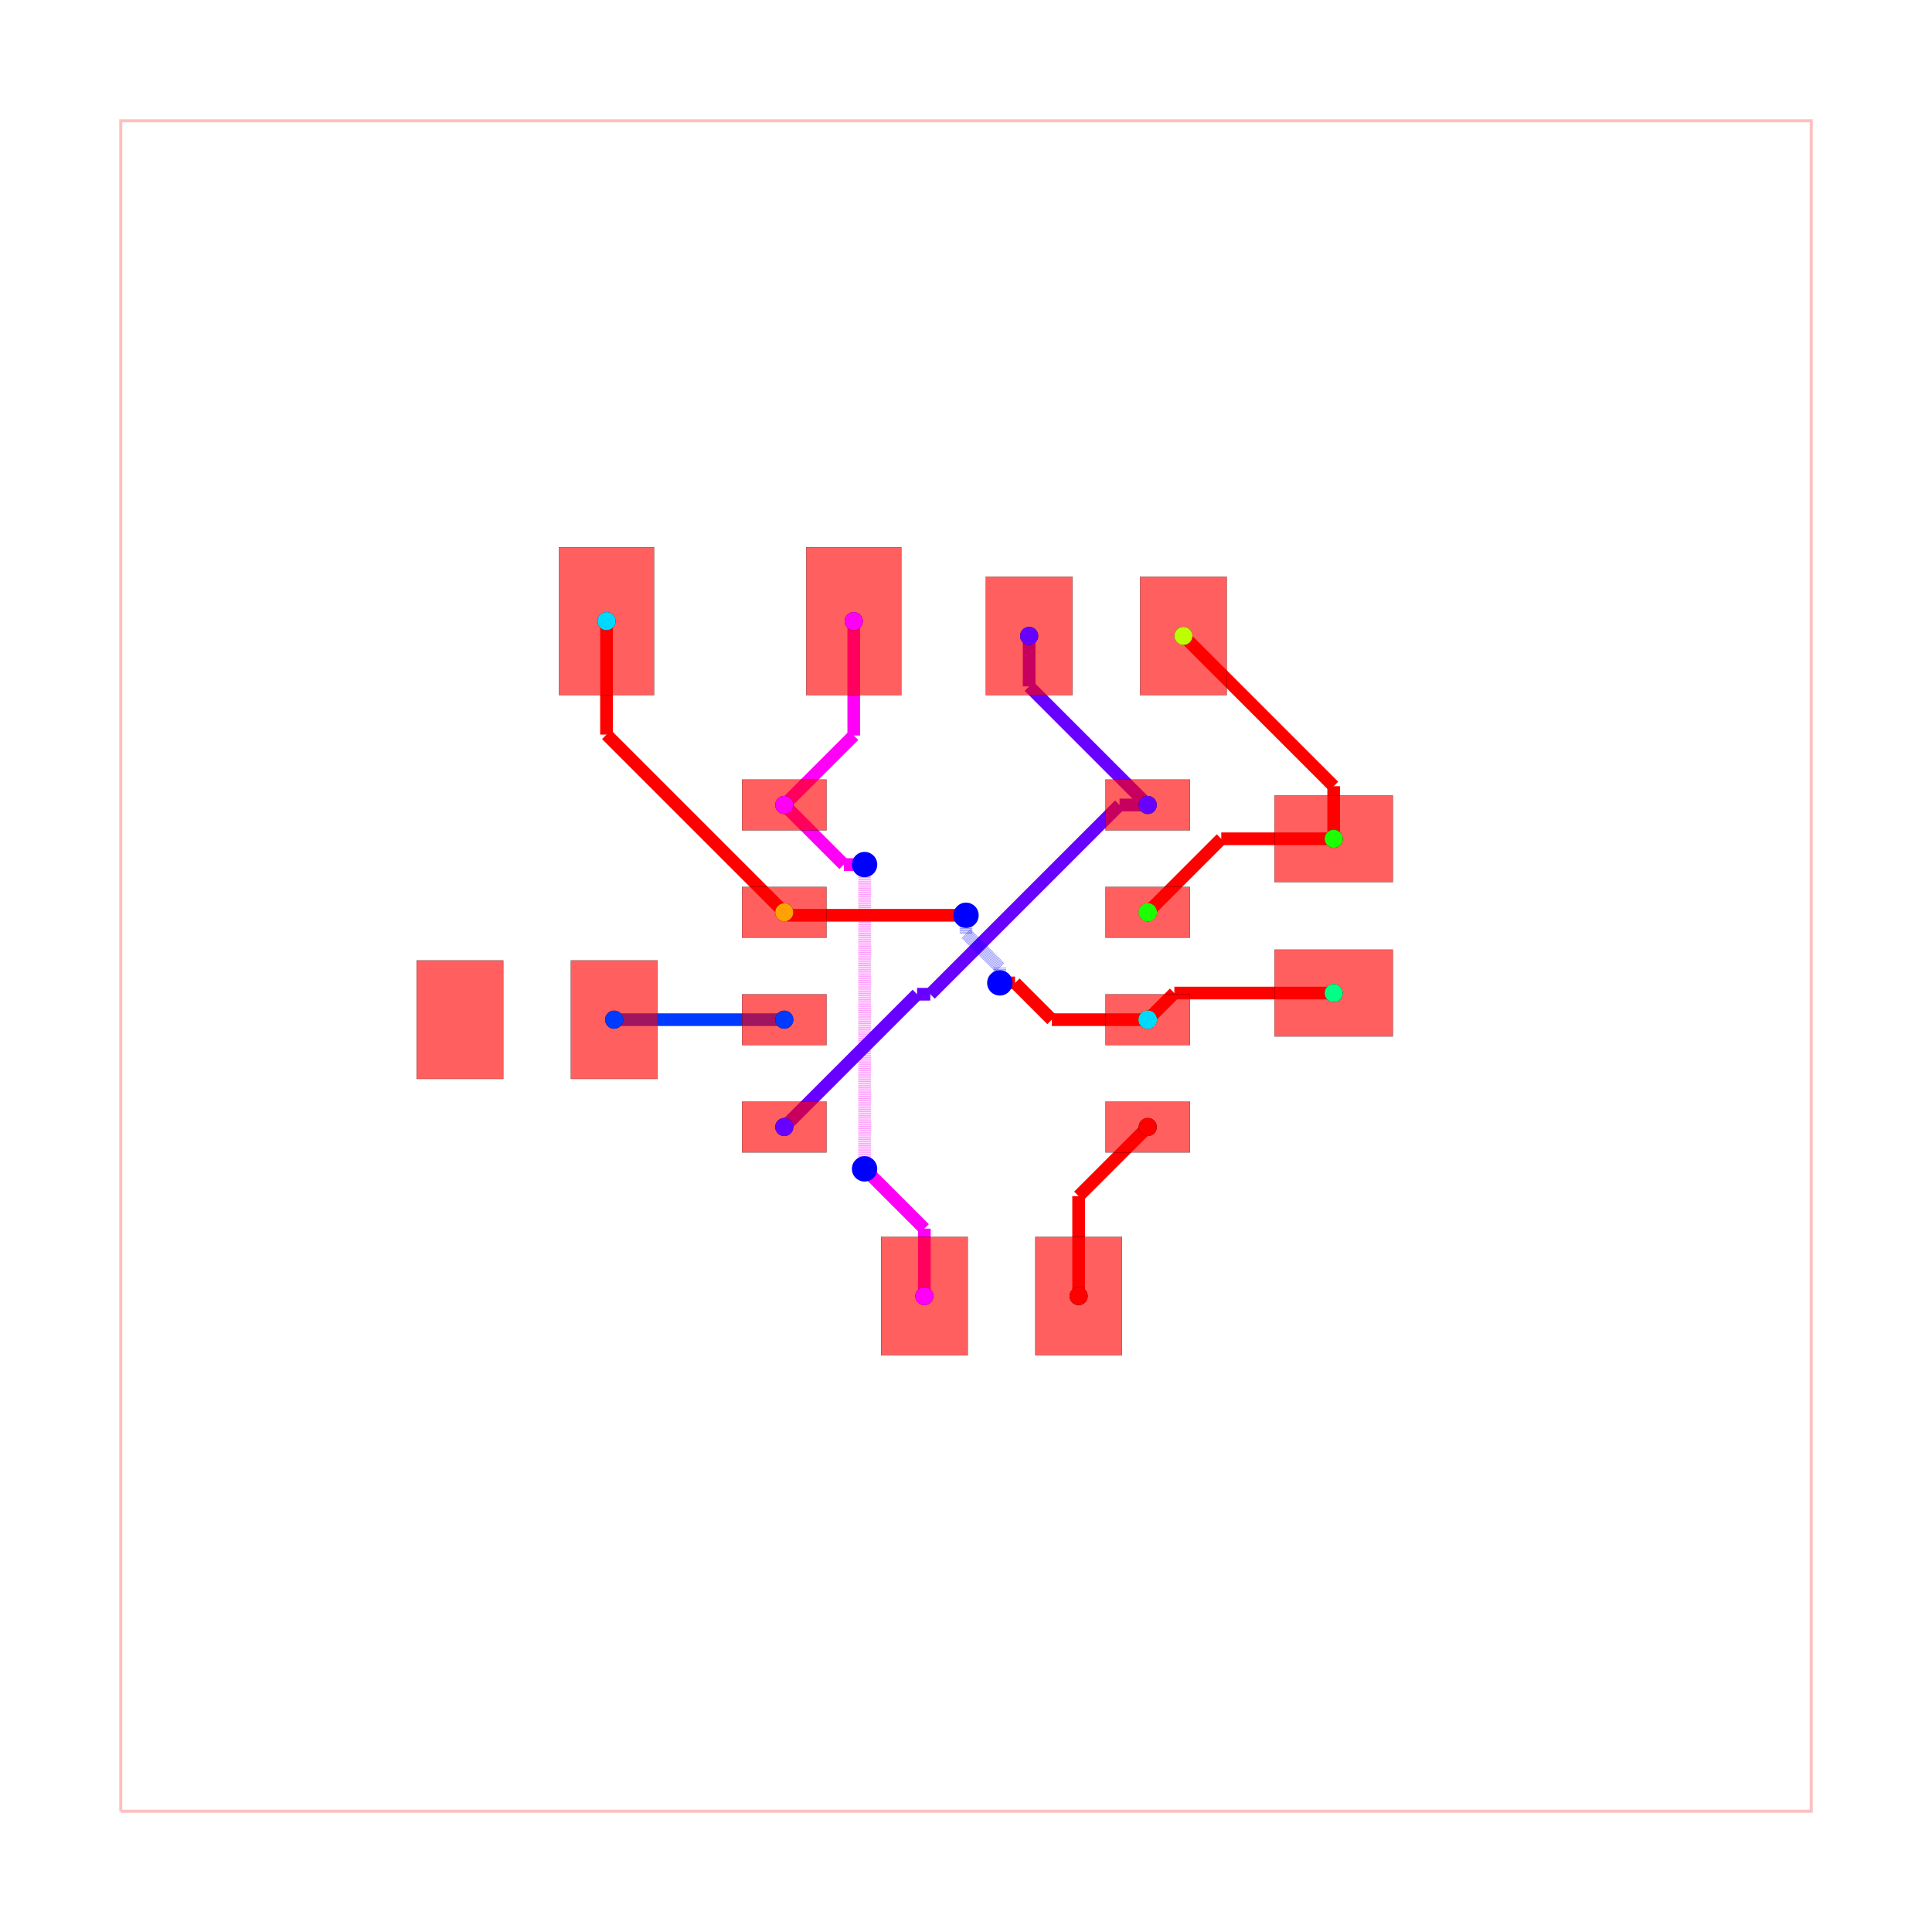
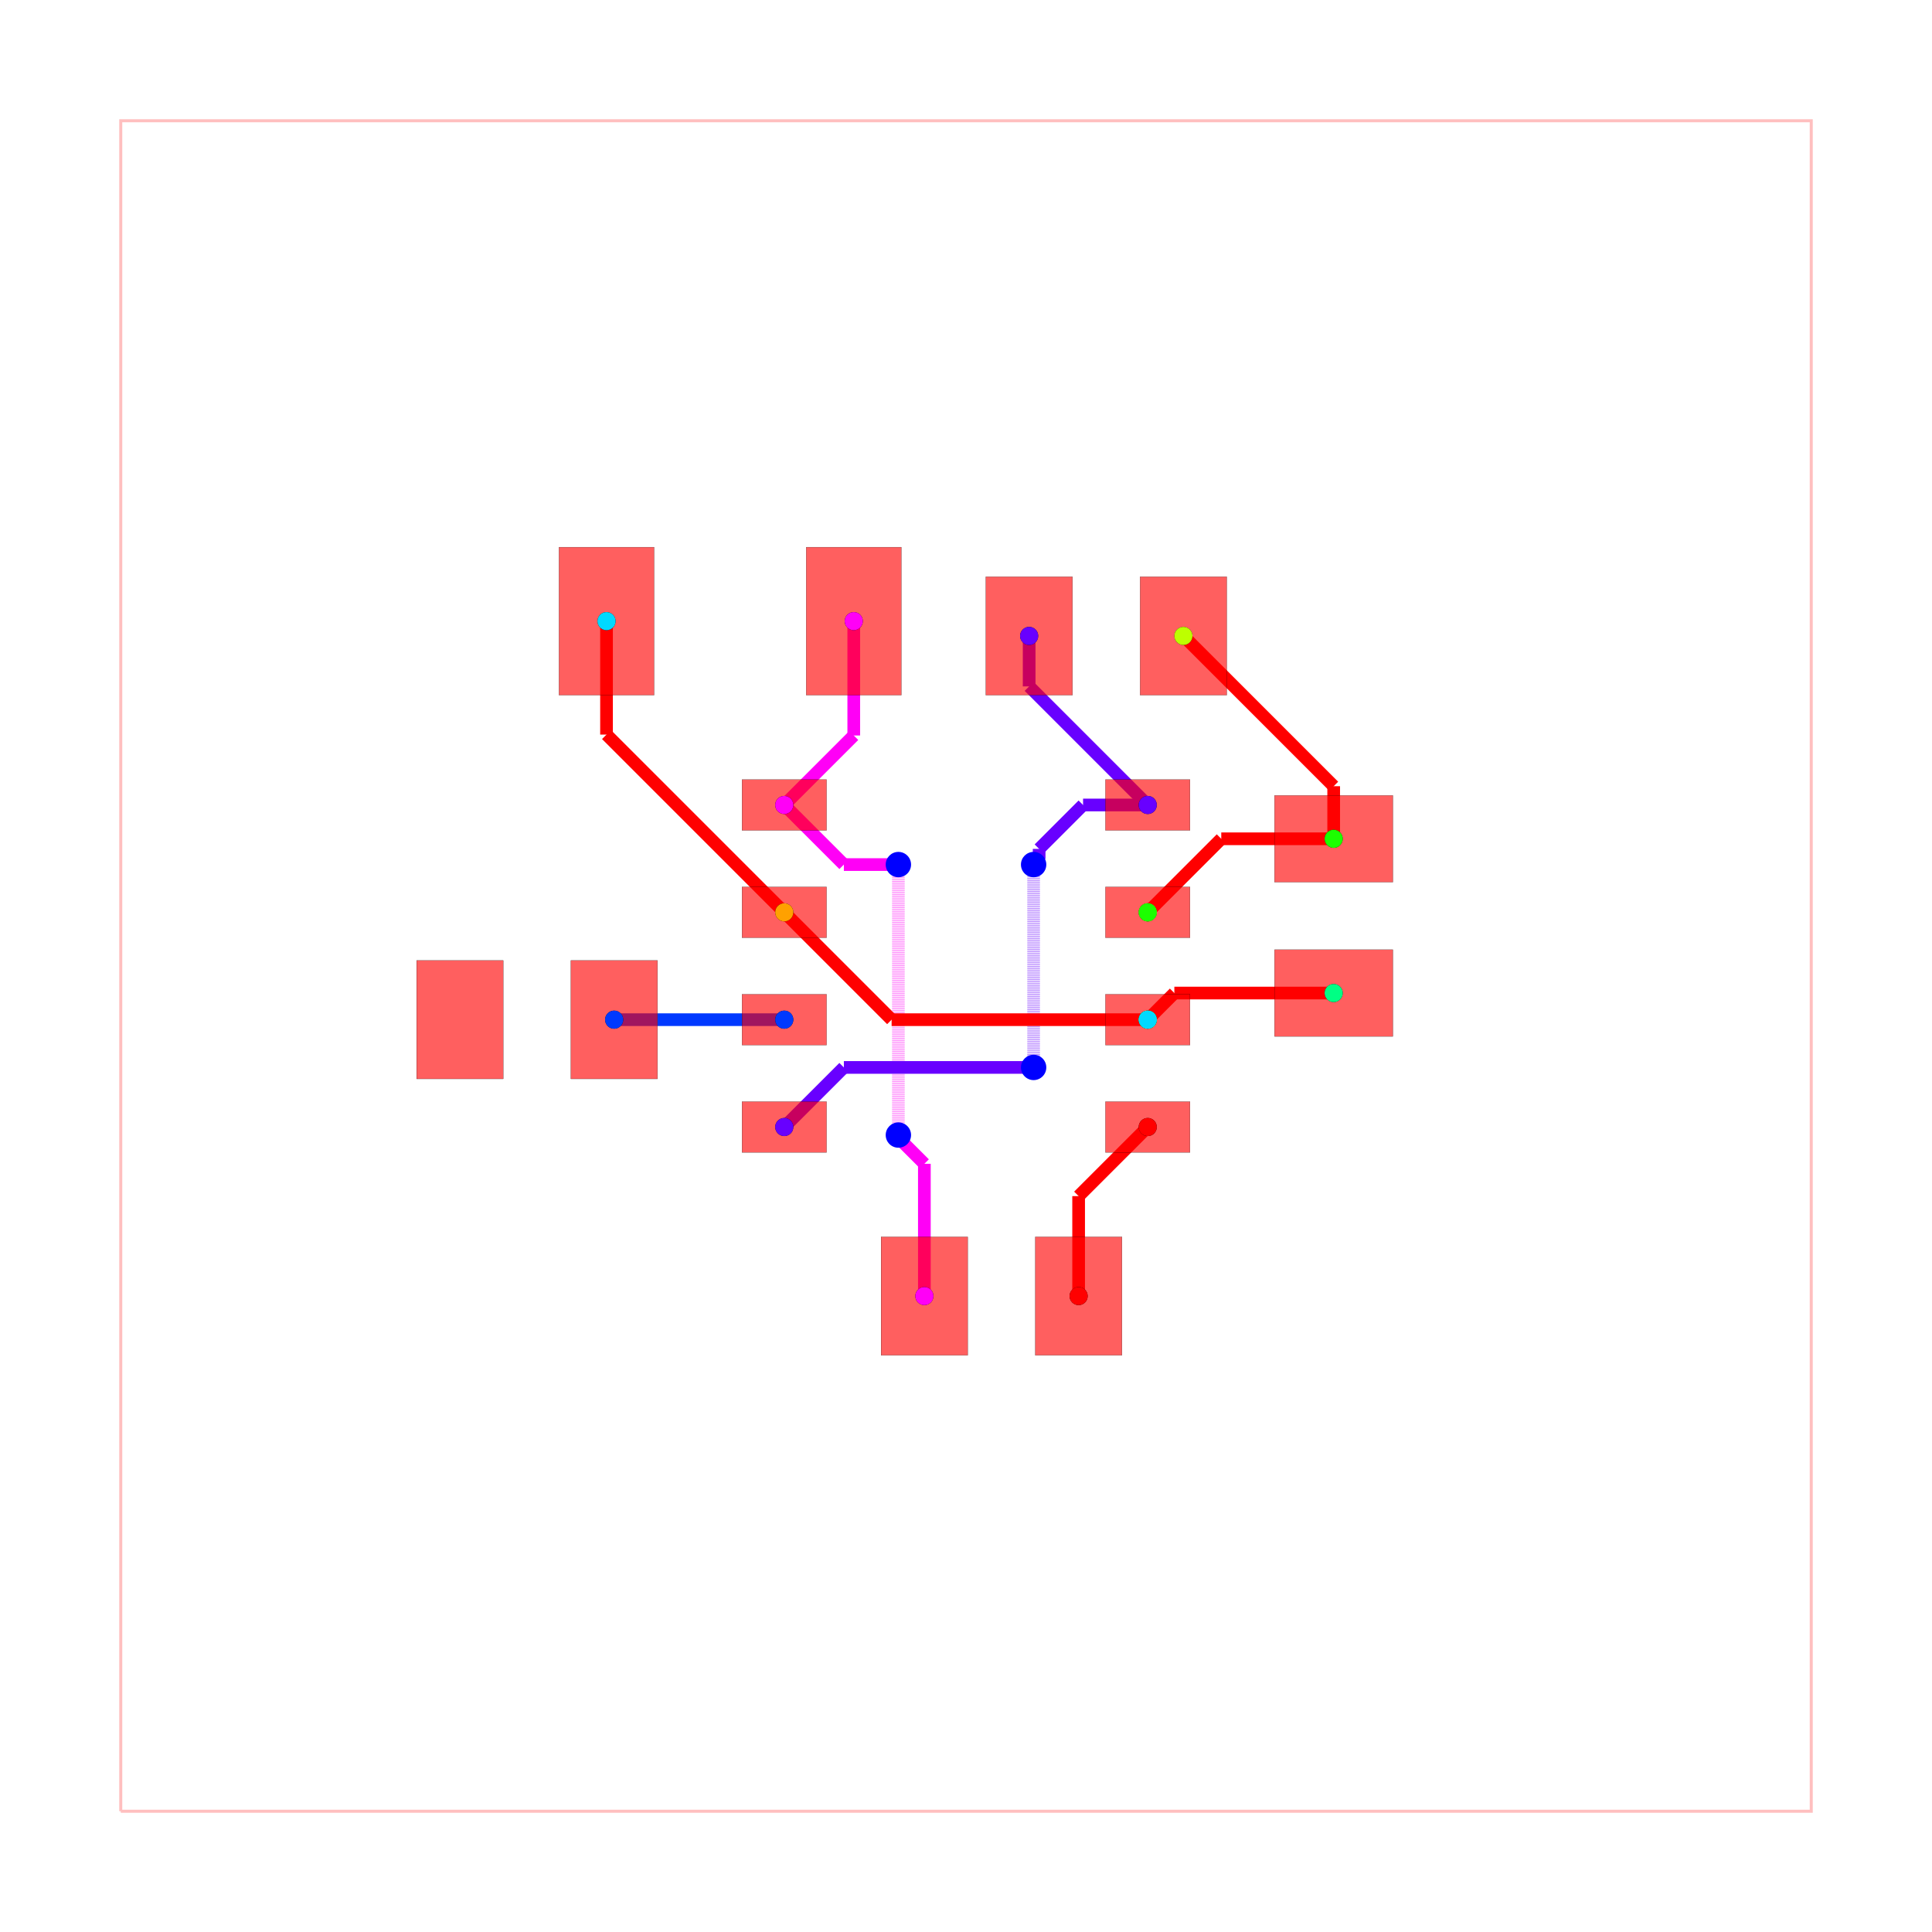
<svg xmlns="http://www.w3.org/2000/svg" width="640" height="640" viewBox="0 0 640 640">
  <rect width="100%" height="100%" fill="white" />
  <g>
    <polyline data-points="-10,-10 10,-10 10,10 -10,10 -10,-10" data-type="line" data-label="" points="40,600 600,600 600,40 40,40 40,600" fill="none" stroke="rgba(255,0,0,0.25)" stroke-width="1px" />
  </g>
  <g>
    <polyline data-points="-1.327902307952339,4.08 -1.327902307952339,2.7270976920476606" data-type="line" data-label="" points="282.819,205.76 282.819,243.641" fill="none" stroke="hsl(302.222, 100%, 50%)" stroke-width="4.2" />
  </g>
  <g>
    <polyline data-points="-1.327902307952339,2.7270976920476606 -2.15,1.905" data-type="line" data-label="" points="282.819,243.641 259.8,266.66" fill="none" stroke="hsl(302.222, 100%, 50%)" stroke-width="4.2" />
  </g>
  <g>
-     <polyline data-points="-0.49254404229996707,-3.9050000000000002 -0.49254404229996707,-3.107455957700033" data-type="line" data-label="" points="306.209,429.34 306.209,407.009" fill="none" stroke="hsl(302.222, 100%, 50%)" stroke-width="4.2" />
-   </g>
-   <g>
-     <polyline data-points="-0.49254404229996707,-3.107455957700033 -1.165656908324137,-2.434343091675863" data-type="line" data-label="" points="306.209,407.009 287.362,388.162" fill="none" stroke="hsl(302.222, 100%, 50%)" stroke-width="4.2" />
-   </g>
-   <g>
-     <polyline data-points="-1.165656908324137,-2.434343091675863 -1.165656908324137,-2.434343091675863" data-type="line" data-label="" points="287.362,388.162 287.362,388.162" fill="none" stroke="hsl(302.222, 100%, 50%)" stroke-width="4.2" />
-   </g>
-   <g>
-     <polyline data-points="-1.165656908324137,-2.434343091675863 -1.2000000000000002,-2.4" data-type="line" data-label="" points="287.362,388.162 286.4,387.2" fill="none" stroke="hsl(302.222, 100%, 50%)" stroke-width="4.2" />
-   </g>
-   <g>
-     <polyline data-points="-1.2000000000000002,-2.4 -1.2000000000000002,1.098846704587707" data-type="line" data-label="" points="286.4,387.2 286.4,289.232" fill="none" stroke="rgba(255,0,247,0.5)" stroke-width="4.2" stroke-dasharray="0.2 0.2" />
-   </g>
-   <g>
-     <polyline data-points="-1.2000000000000002,1.098846704587707 -1.2000000000000002,1.098846704587707" data-type="line" data-label="" points="286.4,289.232 286.4,289.232" fill="none" stroke="rgba(255,0,247,0.5)" stroke-width="4.2" stroke-dasharray="0.2 0.2" />
-   </g>
-   <g>
-     <polyline data-points="-1.2000000000000002,1.098846704587707 -1.2000000000000002,1.2000000000000002" data-type="line" data-label="" points="286.4,289.232 286.4,286.4" fill="none" stroke="rgba(255,0,247,0.5)" stroke-width="4.2" stroke-dasharray="0.2 0.2" />
-   </g>
-   <g>
-     <polyline data-points="-1.2000000000000002,1.2000000000000002 -1.2000000000000002,1.2000000000000002" data-type="line" data-label="" points="286.4,286.4 286.4,286.4" fill="none" stroke="rgba(255,0,247,0.5)" stroke-width="4.2" stroke-dasharray="0.2 0.2" />
-   </g>
-   <g>
-     <polyline data-points="-1.2000000000000002,1.2000000000000002 -1.445,1.2000000000000002" data-type="line" data-label="" points="286.4,286.4 279.54,286.4" fill="none" stroke="hsl(302.222, 100%, 50%)" stroke-width="4.2" />
+     <polyline data-points="-0.49254404229996707,-3.9050000000000002 -0.49254404229996707,-2.340074821508837" data-type="line" data-label="" points="306.209,429.34 306.209,385.522" fill="none" stroke="hsl(302.222, 100%, 50%)" stroke-width="4.2" />
+   </g>
+   <g>
+     <polyline data-points="-0.49254404229996707,-2.340074821508837 -0.8,-2.032618863808804" data-type="line" data-label="" points="306.209,385.522 297.6,376.913" fill="none" stroke="hsl(302.222, 100%, 50%)" stroke-width="4.2" />
+   </g>
+   <g>
+     <polyline data-points="-0.8,-2.032618863808804 -0.8,-2" data-type="line" data-label="" points="297.6,376.913 297.6,376" fill="none" stroke="hsl(302.222, 100%, 50%)" stroke-width="4.2" />
+   </g>
+   <g>
+     <polyline data-points="-0.8,-2 -0.8,-2" data-type="line" data-label="" points="297.6,376 297.6,376" fill="none" stroke="hsl(302.222, 100%, 50%)" stroke-width="4.2" />
+   </g>
+   <g>
+     <polyline data-points="-0.8,-2 -0.8,0.998892973878725" data-type="line" data-label="" points="297.6,376 297.6,292.031" fill="none" stroke="rgba(255,0,247,0.5)" stroke-width="4.2" stroke-dasharray="0.2 0.2" />
+   </g>
+   <g>
+     <polyline data-points="-0.8,0.998892973878725 -0.8,0.998892973878725" data-type="line" data-label="" points="297.6,292.031 297.6,292.031" fill="none" stroke="rgba(255,0,247,0.5)" stroke-width="4.2" stroke-dasharray="0.2 0.2" />
+   </g>
+   <g>
+     <polyline data-points="-0.8,0.998892973878725 -0.8,1.2000000000000002" data-type="line" data-label="" points="297.6,292.031 297.6,286.4" fill="none" stroke="rgba(255,0,247,0.5)" stroke-width="4.2" stroke-dasharray="0.2 0.2" />
+   </g>
+   <g>
+     <polyline data-points="-0.8,1.2000000000000002 -0.8,1.2000000000000002" data-type="line" data-label="" points="297.6,286.4 297.6,286.4" fill="none" stroke="rgba(255,0,247,0.5)" stroke-width="4.2" stroke-dasharray="0.2 0.2" />
+   </g>
+   <g>
+     <polyline data-points="-0.8,1.2000000000000002 -1.445,1.2000000000000002" data-type="line" data-label="" points="297.6,286.4 279.54,286.4" fill="none" stroke="hsl(302.222, 100%, 50%)" stroke-width="4.2" />
  </g>
  <g>
    <polyline data-points="-1.445,1.2000000000000002 -2.15,1.905" data-type="line" data-label="" points="279.54,286.4 259.8,266.66" fill="none" stroke="hsl(302.222, 100%, 50%)" stroke-width="4.2" />
  </g>
  <g>
-     <polyline data-points="0.7470976920476616,3.9050000000000002 0.7470976920476616,3.3079023079523386" data-type="line" data-label="" points="340.919,210.66 340.919,227.379" fill="none" stroke="hsl(264.444, 100%, 50%)" stroke-width="4.2" />
+     <polyline data-points="0.7470976920476616,3.905 0.7470976920476616,3.3079023079523386" data-type="line" data-label="" points="340.919,210.66 340.919,227.379" fill="none" stroke="hsl(264.444, 100%, 50%)" stroke-width="4.2" />
  </g>
  <g>
    <polyline data-points="0.7470976920476616,3.3079023079523386 2.15,1.905" data-type="line" data-label="" points="340.919,227.379 380.2,266.66" fill="none" stroke="hsl(264.444, 100%, 50%)" stroke-width="4.2" />
  </g>
  <g>
-     <polyline data-points="2.15,1.905 1.8164197571997907,1.905" data-type="line" data-label="" points="380.2,266.66 370.86,266.66" fill="none" stroke="hsl(264.444, 100%, 50%)" stroke-width="4.2" />
-   </g>
-   <g>
-     <polyline data-points="1.8164197571997907,1.905 -0.42245528334531723,-0.333875040545108" data-type="line" data-label="" points="370.86,266.66 308.171,329.349" fill="none" stroke="hsl(264.444, 100%, 50%)" stroke-width="4.2" />
-   </g>
-   <g>
-     <polyline data-points="-0.42245528334531723,-0.333875040545108 -0.578875040545108,-0.333875040545108" data-type="line" data-label="" points="308.171,329.349 303.791,329.349" fill="none" stroke="hsl(264.444, 100%, 50%)" stroke-width="4.2" />
-   </g>
-   <g>
-     <polyline data-points="-0.578875040545108,-0.333875040545108 -2.15,-1.905" data-type="line" data-label="" points="303.791,329.349 259.8,373.34" fill="none" stroke="hsl(264.444, 100%, 50%)" stroke-width="4.2" />
+     <polyline data-points="2.15,1.905 1.3849350401048652,1.905" data-type="line" data-label="" points="380.2,266.66 358.778,266.66" fill="none" stroke="hsl(264.444, 100%, 50%)" stroke-width="4.2" />
+   </g>
+   <g>
+     <polyline data-points="1.3849350401048652,1.905 0.8653203038583104,1.3853852637534452" data-type="line" data-label="" points="358.778,266.66 344.229,281.209" fill="none" stroke="hsl(264.444, 100%, 50%)" stroke-width="4.2" />
+   </g>
+   <g>
+     <polyline data-points="0.8653203038583104,1.3853852637534452 0.8653203038583104,1.2653203038583103" data-type="line" data-label="" points="344.229,281.209 344.229,284.571" fill="none" stroke="hsl(264.444, 100%, 50%)" stroke-width="4.2" />
+   </g>
+   <g>
+     <polyline data-points="0.8653203038583104,1.2653203038583103 0.8,1.2" data-type="line" data-label="" points="344.229,284.571 342.4,286.4" fill="none" stroke="hsl(264.444, 100%, 50%)" stroke-width="4.2" />
+   </g>
+   <g>
+     <polyline data-points="0.8,1.2 0.8,-1.0488872713715713" data-type="line" data-label="" points="342.4,286.4 342.4,349.369" fill="none" stroke="rgba(102,0,255,0.5)" stroke-width="4.2" stroke-dasharray="0.2 0.2" />
+   </g>
+   <g>
+     <polyline data-points="0.8,-1.0488872713715713 0.8,-1.0488872713715713" data-type="line" data-label="" points="342.4,349.369 342.4,349.369" fill="none" stroke="rgba(102,0,255,0.5)" stroke-width="4.2" stroke-dasharray="0.2 0.2" />
+   </g>
+   <g>
+     <polyline data-points="0.8,-1.0488872713715713 0.8,-1.2000000000000002" data-type="line" data-label="" points="342.4,349.369 342.4,353.6" fill="none" stroke="rgba(102,0,255,0.5)" stroke-width="4.2" stroke-dasharray="0.2 0.2" />
+   </g>
+   <g>
+     <polyline data-points="0.8,-1.2000000000000002 0.8,-1.2000000000000002" data-type="line" data-label="" points="342.4,353.6 342.4,353.6" fill="none" stroke="rgba(102,0,255,0.5)" stroke-width="4.2" stroke-dasharray="0.2 0.2" />
+   </g>
+   <g>
+     <polyline data-points="0.8,-1.2000000000000002 -1.445,-1.2000000000000002" data-type="line" data-label="" points="342.4,353.6 279.54,353.6" fill="none" stroke="hsl(264.444, 100%, 50%)" stroke-width="4.2" />
+   </g>
+   <g>
+     <polyline data-points="-1.445,-1.2000000000000002 -2.15,-1.905" data-type="line" data-label="" points="279.54,353.6 259.8,373.34" fill="none" stroke="hsl(264.444, 100%, 50%)" stroke-width="4.2" />
  </g>
  <g>
    <polyline data-points="-2.15,-0.635 -3.6500000000000004,-0.635" data-type="line" data-label="" points="259.8,337.78 217.8,337.78" fill="none" stroke="hsl(226.667, 100%, 50%)" stroke-width="4.2" />
  </g>
  <g>
    <polyline data-points="-3.6500000000000004,-0.635 -3.6500000000000004,-0.635" data-type="line" data-label="" points="217.8,337.78 217.8,337.78" fill="none" stroke="hsl(226.667, 100%, 50%)" stroke-width="4.2" />
  </g>
  <g>
    <polyline data-points="-4.1625000000000005,-0.6350000000000003 -3.6500000000000004,-0.6350000000000003" data-type="line" data-label="" points="203.45,337.78 217.8,337.78" fill="none" stroke="hsl(226.667, 100%, 50%)" stroke-width="4.2" />
  </g>
  <g>
    <polyline data-points="-3.6500000000000004,-0.6350000000000003 -3.6500000000000004,-0.6350000000000003" data-type="line" data-label="" points="217.8,337.78 217.8,337.78" fill="none" stroke="hsl(226.667, 100%, 50%)" stroke-width="4.2" />
  </g>
  <g>
    <polyline data-points="4.35,1.5050000000000003 3.0200000000000005,1.5050000000000003" data-type="line" data-label="" points="441.8,277.86 404.56,277.86" fill="none" stroke="red" stroke-width="4.2" />
  </g>
  <g>
    <polyline data-points="3.0200000000000005,1.5050000000000003 2.15,0.635" data-type="line" data-label="" points="404.56,277.86 380.2,302.22" fill="none" stroke="red" stroke-width="4.2" />
  </g>
  <g>
    <polyline data-points="4.35,1.5050000000000003 4.35,2.127097692047662" data-type="line" data-label="" points="441.8,277.86 441.8,260.441" fill="none" stroke="red" stroke-width="4.2" />
  </g>
  <g>
    <polyline data-points="4.35,2.127097692047662 2.5720976920476617,3.905" data-type="line" data-label="" points="441.8,260.441 392.019,210.66" fill="none" stroke="red" stroke-width="4.2" />
  </g>
  <g>
    <polyline data-points="4.35,-0.31999999999999973 2.4650000000000003,-0.31999999999999973" data-type="line" data-label="" points="441.8,328.96 389.02,328.96" fill="none" stroke="red" stroke-width="4.2" />
  </g>
  <g>
    <polyline data-points="2.4650000000000003,-0.31999999999999973 2.15,-0.635" data-type="line" data-label="" points="389.02,328.96 380.2,337.78" fill="none" stroke="red" stroke-width="4.2" />
  </g>
  <g>
    <polyline data-points="-4.252902307952339,4.08 -4.252902307952339,2.7379023079523392" data-type="line" data-label="" points="200.919,205.76 200.919,243.339" fill="none" stroke="red" stroke-width="4.2" />
  </g>
  <g>
    <polyline data-points="-4.252902307952339,2.7379023079523392 -2.15,0.635" data-type="line" data-label="" points="200.919,243.339 259.8,302.22" fill="none" stroke="red" stroke-width="4.2" />
  </g>
  <g>
-     <polyline data-points="2.15,-0.635 1.0152990536004576,-0.635" data-type="line" data-label="" points="380.2,337.78 348.428,337.78" fill="none" stroke="red" stroke-width="4.2" />
-   </g>
-   <g>
-     <polyline data-points="1.0152990536004576,-0.635 0.5802990536004575,-0.19999999999999996" data-type="line" data-label="" points="348.428,337.78 336.248,325.6" fill="none" stroke="red" stroke-width="4.2" />
-   </g>
-   <g>
-     <polyline data-points="0.5802990536004575,-0.19999999999999996 0.3999999999999999,-0.19999999999999996" data-type="line" data-label="" points="336.248,325.6 331.2,325.6" fill="none" stroke="red" stroke-width="4.2" />
-   </g>
-   <g>
-     <polyline data-points="0.3999999999999999,-0.19999999999999996 0.3999999999999999,-0.19999999999999996" data-type="line" data-label="" points="331.2,325.6 331.2,325.6" fill="none" stroke="red" stroke-width="4.2" />
-   </g>
-   <g>
-     <polyline data-points="0.3999999999999999,-0.19999999999999996 0.3999999999999999,-0.016793613249033" data-type="line" data-label="" points="331.2,325.6 331.2,320.47" fill="none" stroke="rgba(0,0,255,0.5)" stroke-width="4.2" stroke-dasharray="0.2 0.2" />
-   </g>
-   <g>
-     <polyline data-points="0.3999999999999999,-0.016793613249033 -1.1102230246251565e-16,0.383206386750967" data-type="line" data-label="" points="331.2,320.47 320,309.27" fill="none" stroke="rgba(0,0,255,0.5)" stroke-width="4.2" stroke-dasharray="0.2 0.2" />
-   </g>
-   <g>
-     <polyline data-points="-1.1102230246251565e-16,0.383206386750967 -1.1102230246251565e-16,0.6000000000000001" data-type="line" data-label="" points="320,309.27 320,303.2" fill="none" stroke="rgba(0,0,255,0.5)" stroke-width="4.2" stroke-dasharray="0.2 0.2" />
-   </g>
-   <g>
-     <polyline data-points="-1.1102230246251565e-16,0.6000000000000001 -1.1102230246251565e-16,0.6000000000000001" data-type="line" data-label="" points="320,303.2 320,303.2" fill="none" stroke="rgba(0,0,255,0.5)" stroke-width="4.2" stroke-dasharray="0.2 0.2" />
-   </g>
-   <g>
-     <polyline data-points="-1.1102230246251565e-16,0.6000000000000001 -2.115,0.6000000000000001" data-type="line" data-label="" points="320,303.2 260.78,303.2" fill="none" stroke="red" stroke-width="4.2" />
-   </g>
-   <g>
-     <polyline data-points="-2.115,0.6000000000000001 -2.15,0.635" data-type="line" data-label="" points="260.78,303.2 259.8,302.22" fill="none" stroke="red" stroke-width="4.2" />
+     <polyline data-points="2.15,-0.635 -0.8799999999999999,-0.635" data-type="line" data-label="" points="380.2,337.78 295.36,337.78" fill="none" stroke="red" stroke-width="4.2" />
+   </g>
+   <g>
+     <polyline data-points="-0.8799999999999999,-0.635 -2.15,0.635" data-type="line" data-label="" points="295.36,337.78 259.8,302.22" fill="none" stroke="red" stroke-width="4.2" />
  </g>
  <g>
    <polyline data-points="1.332455957700033,-3.9050000000000002 1.332455957700033,-2.722544042299967" data-type="line" data-label="" points="357.309,429.34 357.309,396.231" fill="none" stroke="hsl(0, 100%, 50%)" stroke-width="4.2" />
  </g>
  <g>
    <polyline data-points="1.332455957700033,-2.722544042299967 2.15,-1.905" data-type="line" data-label="" points="357.309,396.231 380.2,373.34" fill="none" stroke="hsl(0, 100%, 50%)" stroke-width="4.2" />
  </g>
  <g>
    <rect data-type="rect" data-label="top" data-x="-2.15" data-y="1.905" x="245.8" y="258.26" width="28" height="16.8" fill="rgba(255,0,0,0.25)" stroke="black" stroke-width="0.036" />
  </g>
  <g>
    <rect data-type="rect" data-label="top" data-x="-2.15" data-y="0.635" x="245.8" y="293.82" width="28" height="16.8" fill="rgba(255,0,0,0.25)" stroke="black" stroke-width="0.036" />
  </g>
  <g>
    <rect data-type="rect" data-label="top" data-x="-2.15" data-y="-0.635" x="245.8" y="329.38" width="28" height="16.8" fill="rgba(255,0,0,0.25)" stroke="black" stroke-width="0.036" />
  </g>
  <g>
    <rect data-type="rect" data-label="top" data-x="-2.15" data-y="-1.905" x="245.8" y="364.94" width="28" height="16.8" fill="rgba(255,0,0,0.25)" stroke="black" stroke-width="0.036" />
  </g>
  <g>
    <rect data-type="rect" data-label="top" data-x="2.15" data-y="-1.905" x="366.2" y="364.94" width="28" height="16.8" fill="rgba(255,0,0,0.25)" stroke="black" stroke-width="0.036" />
  </g>
  <g>
    <rect data-type="rect" data-label="top" data-x="2.15" data-y="-0.635" x="366.2" y="329.38" width="28" height="16.8" fill="rgba(255,0,0,0.25)" stroke="black" stroke-width="0.036" />
  </g>
  <g>
    <rect data-type="rect" data-label="top" data-x="2.15" data-y="0.635" x="366.2" y="293.82" width="28" height="16.8" fill="rgba(255,0,0,0.25)" stroke="black" stroke-width="0.036" />
  </g>
  <g>
    <rect data-type="rect" data-label="top" data-x="2.15" data-y="1.905" x="366.2" y="258.26" width="28" height="16.8" fill="rgba(255,0,0,0.25)" stroke="black" stroke-width="0.036" />
  </g>
  <g>
    <rect data-type="rect" data-label="top" data-x="0.7470976920476616" data-y="3.9050000000000002" x="326.569" y="191.06" width="28.7" height="39.2" fill="rgba(255,0,0,0.25)" stroke="black" stroke-width="0.036" />
  </g>
  <g>
    <rect data-type="rect" data-label="top" data-x="2.5720976920476617" data-y="3.9050000000000002" x="377.669" y="191.06" width="28.7" height="39.2" fill="rgba(255,0,0,0.25)" stroke="black" stroke-width="0.036" />
  </g>
  <g>
    <rect data-type="rect" data-label="top" data-x="4.35" data-y="1.5050000000000003" x="422.2" y="263.51" width="39.2" height="28.7" fill="rgba(255,0,0,0.25)" stroke="black" stroke-width="0.036" />
  </g>
  <g>
    <rect data-type="rect" data-label="top" data-x="4.35" data-y="-0.31999999999999973" x="422.2" y="314.61" width="39.2" height="28.7" fill="rgba(255,0,0,0.25)" stroke="black" stroke-width="0.036" />
  </g>
  <g>
    <rect data-type="rect" data-label="top" data-x="-4.252902307952339" data-y="4.08" x="185.169" y="181.26" width="31.5" height="49" fill="rgba(255,0,0,0.25)" stroke="black" stroke-width="0.036" />
  </g>
  <g>
    <rect data-type="rect" data-label="top" data-x="-1.327902307952339" data-y="4.08" x="267.069" y="181.26" width="31.5" height="49" fill="rgba(255,0,0,0.25)" stroke="black" stroke-width="0.036" />
  </g>
  <g>
    <rect data-type="rect" data-label="top" data-x="1.332455957700033" data-y="-3.9050000000000002" x="342.959" y="409.74" width="28.7" height="39.2" fill="rgba(255,0,0,0.25)" stroke="black" stroke-width="0.036" />
  </g>
  <g>
    <rect data-type="rect" data-label="top" data-x="-0.49254404229996707" data-y="-3.9050000000000002" x="291.859" y="409.74" width="28.7" height="39.2" fill="rgba(255,0,0,0.25)" stroke="black" stroke-width="0.036" />
  </g>
  <g>
    <rect data-type="rect" data-label="top" data-x="-4.1625000000000005" data-y="-0.6350000000000003" x="189.1" y="318.18" width="28.7" height="39.2" fill="rgba(255,0,0,0.25)" stroke="black" stroke-width="0.036" />
  </g>
  <g>
    <rect data-type="rect" data-label="top" data-x="-5.9875" data-y="-0.6350000000000001" x="138" y="318.18" width="28.7" height="39.2" fill="rgba(255,0,0,0.25)" stroke="black" stroke-width="0.036" />
  </g>
  <g>
    <rect data-type="rect" data-label="" data-x="-2.15" data-y="1.905" x="245.8" y="258.26" width="28" height="16.8" fill="rgba(255,0,0,0.5)" stroke="black" stroke-width="0.036" />
  </g>
  <g>
    <rect data-type="rect" data-label="" data-x="-2.15" data-y="0.635" x="245.8" y="293.82" width="28" height="16.8" fill="rgba(255,0,0,0.5)" stroke="black" stroke-width="0.036" />
  </g>
  <g>
    <rect data-type="rect" data-label="" data-x="-2.15" data-y="-0.635" x="245.8" y="329.38" width="28" height="16.8" fill="rgba(255,0,0,0.5)" stroke="black" stroke-width="0.036" />
  </g>
  <g>
    <rect data-type="rect" data-label="" data-x="-2.15" data-y="-1.905" x="245.8" y="364.94" width="28" height="16.8" fill="rgba(255,0,0,0.5)" stroke="black" stroke-width="0.036" />
  </g>
  <g>
    <rect data-type="rect" data-label="" data-x="2.15" data-y="-1.905" x="366.2" y="364.94" width="28" height="16.8" fill="rgba(255,0,0,0.5)" stroke="black" stroke-width="0.036" />
  </g>
  <g>
    <rect data-type="rect" data-label="" data-x="2.15" data-y="-0.635" x="366.2" y="329.38" width="28" height="16.8" fill="rgba(255,0,0,0.5)" stroke="black" stroke-width="0.036" />
  </g>
  <g>
    <rect data-type="rect" data-label="" data-x="2.15" data-y="0.635" x="366.2" y="293.82" width="28" height="16.8" fill="rgba(255,0,0,0.5)" stroke="black" stroke-width="0.036" />
  </g>
  <g>
    <rect data-type="rect" data-label="" data-x="2.15" data-y="1.905" x="366.2" y="258.26" width="28" height="16.8" fill="rgba(255,0,0,0.5)" stroke="black" stroke-width="0.036" />
  </g>
  <g>
    <rect data-type="rect" data-label="" data-x="0.7470976920476616" data-y="3.9050000000000002" x="326.569" y="191.06" width="28.7" height="39.2" fill="rgba(255,0,0,0.5)" stroke="black" stroke-width="0.036" />
  </g>
  <g>
    <rect data-type="rect" data-label="" data-x="2.5720976920476617" data-y="3.9050000000000002" x="377.669" y="191.06" width="28.7" height="39.2" fill="rgba(255,0,0,0.5)" stroke="black" stroke-width="0.036" />
  </g>
  <g>
    <rect data-type="rect" data-label="" data-x="4.35" data-y="1.5050000000000003" x="422.2" y="263.51" width="39.2" height="28.7" fill="rgba(255,0,0,0.5)" stroke="black" stroke-width="0.036" />
  </g>
  <g>
    <rect data-type="rect" data-label="" data-x="4.35" data-y="-0.31999999999999973" x="422.2" y="314.61" width="39.2" height="28.7" fill="rgba(255,0,0,0.5)" stroke="black" stroke-width="0.036" />
  </g>
  <g>
    <rect data-type="rect" data-label="" data-x="-4.252902307952339" data-y="4.08" x="185.169" y="181.26" width="31.5" height="49" fill="rgba(255,0,0,0.5)" stroke="black" stroke-width="0.036" />
  </g>
  <g>
    <rect data-type="rect" data-label="" data-x="-1.327902307952339" data-y="4.08" x="267.069" y="181.26" width="31.5" height="49" fill="rgba(255,0,0,0.5)" stroke="black" stroke-width="0.036" />
  </g>
  <g>
    <rect data-type="rect" data-label="" data-x="1.332455957700033" data-y="-3.9050000000000002" x="342.959" y="409.74" width="28.7" height="39.2" fill="rgba(255,0,0,0.5)" stroke="black" stroke-width="0.036" />
  </g>
  <g>
    <rect data-type="rect" data-label="" data-x="-0.49254404229996707" data-y="-3.9050000000000002" x="291.859" y="409.74" width="28.7" height="39.2" fill="rgba(255,0,0,0.5)" stroke="black" stroke-width="0.036" />
  </g>
  <g>
    <rect data-type="rect" data-label="" data-x="-4.1625000000000005" data-y="-0.6350000000000003" x="189.1" y="318.18" width="28.7" height="39.2" fill="rgba(255,0,0,0.5)" stroke="black" stroke-width="0.036" />
  </g>
  <g>
    <rect data-type="rect" data-label="" data-x="-5.9875" data-y="-0.6350000000000001" x="138" y="318.18" width="28.7" height="39.2" fill="rgba(255,0,0,0.5)" stroke="black" stroke-width="0.036" />
  </g>
-   <circle data-type="circle" data-label="" data-x="-1.2000000000000002" data-y="-2.4" cx="286.4" cy="387.2" r="4.2" fill="blue" stroke="none" stroke-width="0.036" />
-   <circle data-type="circle" data-label="" data-x="-1.2000000000000002" data-y="1.2000000000000002" cx="286.4" cy="286.4" r="4.2" fill="blue" stroke="none" stroke-width="0.036" />
-   <circle data-type="circle" data-label="" data-x="0.3999999999999999" data-y="-0.19999999999999996" cx="331.2" cy="325.6" r="4.2" fill="blue" stroke="none" stroke-width="0.036" />
-   <circle data-type="circle" data-label="" data-x="-1.1102230246251565e-16" data-y="0.6000000000000001" cx="320" cy="303.2" r="4.2" fill="blue" stroke="none" stroke-width="0.036" />
+   <circle data-type="circle" data-label="" data-x="-0.8" data-y="-2" cx="297.6" cy="376" r="4.2" fill="blue" stroke="none" stroke-width="0.036" />
+   <circle data-type="circle" data-label="" data-x="-0.8" data-y="1.2000000000000002" cx="297.6" cy="286.4" r="4.2" fill="blue" stroke="none" stroke-width="0.036" />
+   <circle data-type="circle" data-label="" data-x="0.8" data-y="1.2" cx="342.4" cy="286.4" r="4.2" fill="blue" stroke="none" stroke-width="0.036" />
+   <circle data-type="circle" data-label="" data-x="0.8" data-y="-1.2000000000000002" cx="342.4" cy="353.6" r="4.2" fill="blue" stroke="none" stroke-width="0.036" />
  <g>
    <circle data-type="point" data-label="source_trace_3 pcb_port_4" data-x="2.15" data-y="-1.905" cx="380.2" cy="373.34" r="3" fill="black" />
  </g>
  <g>
    <circle data-type="point" data-label="source_trace_3 pcb_port_14" data-x="1.332455957700033" data-y="-3.9050000000000002" cx="357.309" cy="429.34" r="3" fill="black" />
  </g>
  <g>
    <circle data-type="point" data-label="source_trace_5 pcb_port_5" data-x="2.15" data-y="-0.635" cx="380.2" cy="337.78" r="3" fill="black" />
  </g>
  <g>
    <circle data-type="point" data-label="source_trace_5 pcb_port_1" data-x="-2.15" data-y="0.635" cx="259.8" cy="302.22" r="3" fill="black" />
  </g>
  <g>
    <circle data-type="point" data-label="source_trace_7 pcb_port_9" data-x="2.5720976920476617" data-y="3.9050000000000002" cx="392.019" cy="210.66" r="3" fill="black" />
  </g>
  <g>
    <circle data-type="point" data-label="source_trace_7 pcb_port_6" data-x="2.15" data-y="0.635" cx="380.2" cy="302.22" r="3" fill="black" />
  </g>
  <g>
    <circle data-type="point" data-label="source_trace_8 pcb_port_6" data-x="2.15" data-y="0.635" cx="380.2" cy="302.22" r="3" fill="black" />
  </g>
  <g>
    <circle data-type="point" data-label="source_trace_8 pcb_port_10" data-x="4.35" data-y="1.5050000000000003" cx="441.8" cy="277.86" r="3" fill="black" />
  </g>
  <g>
    <circle data-type="point" data-label="source_trace_9 pcb_port_11" data-x="4.35" data-y="-0.31999999999999973" cx="441.8" cy="328.96" r="3" fill="black" />
  </g>
  <g>
    <circle data-type="point" data-label="source_trace_9 pcb_port_5" data-x="2.15" data-y="-0.635" cx="380.2" cy="337.78" r="3" fill="black" />
  </g>
  <g>
    <circle data-type="point" data-label="source_trace_10 pcb_port_5" data-x="2.15" data-y="-0.635" cx="380.2" cy="337.78" r="3" fill="black" />
  </g>
  <g>
    <circle data-type="point" data-label="source_trace_10 pcb_port_12" data-x="-4.252902307952339" data-y="4.08" cx="200.919" cy="205.76" r="3" fill="black" />
  </g>
  <g>
    <circle data-type="point" data-label="source_trace_12 pcb_port_2" data-x="-2.15" data-y="-0.635" cx="259.8" cy="337.78" r="3" fill="black" />
  </g>
  <g>
    <circle data-type="point" data-label="source_trace_12 pcb_port_16" data-x="-4.1625000000000005" data-y="-0.6350000000000003" cx="203.45" cy="337.78" r="3" fill="black" />
  </g>
  <g>
    <circle data-type="point" data-label="source_net_0 pcb_port_3" data-x="-2.15" data-y="-1.905" cx="259.8" cy="373.34" r="3" fill="black" />
  </g>
  <g>
    <circle data-type="point" data-label="source_net_0 pcb_port_8" data-x="0.7470976920476616" data-y="3.9050000000000002" cx="340.919" cy="210.66" r="3" fill="black" />
  </g>
  <g>
    <circle data-type="point" data-label="source_net_0 pcb_port_7" data-x="2.15" data-y="1.905" cx="380.2" cy="266.66" r="3" fill="black" />
  </g>
  <g>
    <circle data-type="point" data-label="source_net_1 pcb_port_0" data-x="-2.15" data-y="1.905" cx="259.8" cy="266.66" r="3" fill="black" />
  </g>
  <g>
    <circle data-type="point" data-label="source_net_1 pcb_port_13" data-x="-1.327902307952339" data-y="4.08" cx="282.819" cy="205.76" r="3" fill="black" />
  </g>
  <g>
    <circle data-type="point" data-label="source_net_1 pcb_port_15" data-x="-0.49254404229996707" data-y="-3.9050000000000002" cx="306.209" cy="429.34" r="3" fill="black" />
  </g>
  <g>
    <circle data-type="point" data-label="source_trace_3 source_trace_3 top" data-x="2.15" data-y="-1.905" cx="380.2" cy="373.34" r="3" fill="hsl(0, 100%, 50%)" />
  </g>
  <g>
    <circle data-type="point" data-label="source_trace_3 source_trace_3 top" data-x="1.332455957700033" data-y="-3.9050000000000002" cx="357.309" cy="429.34" r="3" fill="hsl(0, 100%, 50%)" />
  </g>
  <g>
    <circle data-type="point" data-label="source_trace_5 source_trace_5 top" data-x="2.15" data-y="-0.635" cx="380.2" cy="337.78" r="3" fill="hsl(37.778, 100%, 50%)" />
  </g>
  <g>
    <circle data-type="point" data-label="source_trace_5 source_trace_5 top" data-x="-2.15" data-y="0.635" cx="259.8" cy="302.22" r="3" fill="hsl(37.778, 100%, 50%)" />
  </g>
  <g>
    <circle data-type="point" data-label="source_trace_7 source_trace_7 top" data-x="2.5720976920476617" data-y="3.9050000000000002" cx="392.019" cy="210.66" r="3" fill="hsl(75.556, 100%, 50%)" />
  </g>
  <g>
    <circle data-type="point" data-label="source_trace_7 source_trace_7 top" data-x="2.15" data-y="0.635" cx="380.2" cy="302.22" r="3" fill="hsl(75.556, 100%, 50%)" />
  </g>
  <g>
    <circle data-type="point" data-label="source_trace_8 source_trace_8 top" data-x="2.15" data-y="0.635" cx="380.2" cy="302.22" r="3" fill="hsl(113.333, 100%, 50%)" />
  </g>
  <g>
    <circle data-type="point" data-label="source_trace_8 source_trace_8 top" data-x="4.35" data-y="1.5050000000000003" cx="441.8" cy="277.86" r="3" fill="hsl(113.333, 100%, 50%)" />
  </g>
  <g>
    <circle data-type="point" data-label="source_trace_9 source_trace_9 top" data-x="4.35" data-y="-0.31999999999999973" cx="441.8" cy="328.96" r="3" fill="hsl(151.111, 100%, 50%)" />
  </g>
  <g>
    <circle data-type="point" data-label="source_trace_9 source_trace_9 top" data-x="2.15" data-y="-0.635" cx="380.2" cy="337.78" r="3" fill="hsl(151.111, 100%, 50%)" />
  </g>
  <g>
    <circle data-type="point" data-label="source_trace_10 source_trace_10 top" data-x="2.15" data-y="-0.635" cx="380.2" cy="337.78" r="3" fill="hsl(188.889, 100%, 50%)" />
  </g>
  <g>
    <circle data-type="point" data-label="source_trace_10 source_trace_10 top" data-x="-4.252902307952339" data-y="4.08" cx="200.919" cy="205.76" r="3" fill="hsl(188.889, 100%, 50%)" />
  </g>
  <g>
    <circle data-type="point" data-label="source_trace_12 source_trace_12 top" data-x="-2.15" data-y="-0.635" cx="259.8" cy="337.78" r="3" fill="hsl(226.667, 100%, 50%)" />
  </g>
  <g>
    <circle data-type="point" data-label="source_trace_12 source_trace_12 top" data-x="-4.1625000000000005" data-y="-0.6350000000000003" cx="203.45" cy="337.78" r="3" fill="hsl(226.667, 100%, 50%)" />
  </g>
  <g>
    <circle data-type="point" data-label="source_net_0 source_net_0 top" data-x="-2.15" data-y="-1.905" cx="259.8" cy="373.34" r="3" fill="hsl(264.444, 100%, 50%)" />
  </g>
  <g>
    <circle data-type="point" data-label="source_net_0 source_net_0 top" data-x="0.7470976920476616" data-y="3.9050000000000002" cx="340.919" cy="210.66" r="3" fill="hsl(264.444, 100%, 50%)" />
  </g>
  <g>
    <circle data-type="point" data-label="source_net_0 source_net_0 top" data-x="2.15" data-y="1.905" cx="380.2" cy="266.66" r="3" fill="hsl(264.444, 100%, 50%)" />
  </g>
  <g>
    <circle data-type="point" data-label="source_net_1 source_net_1 top" data-x="-2.15" data-y="1.905" cx="259.8" cy="266.66" r="3" fill="hsl(302.222, 100%, 50%)" />
  </g>
  <g>
    <circle data-type="point" data-label="source_net_1 source_net_1 top" data-x="-1.327902307952339" data-y="4.08" cx="282.819" cy="205.76" r="3" fill="hsl(302.222, 100%, 50%)" />
  </g>
  <g>
    <circle data-type="point" data-label="source_net_1 source_net_1 top" data-x="-0.49254404229996707" data-y="-3.9050000000000002" cx="306.209" cy="429.34" r="3" fill="hsl(302.222, 100%, 50%)" />
  </g>
  <g id="crosshair" style="display: none">
    <line id="crosshair-h" y1="0" y2="640" stroke="#666" stroke-width="0.5" />
    <line id="crosshair-v" x1="0" x2="640" stroke="#666" stroke-width="0.5" />
    <text id="coordinates" font-family="monospace" font-size="12" fill="#666" />
  </g>
</svg>
